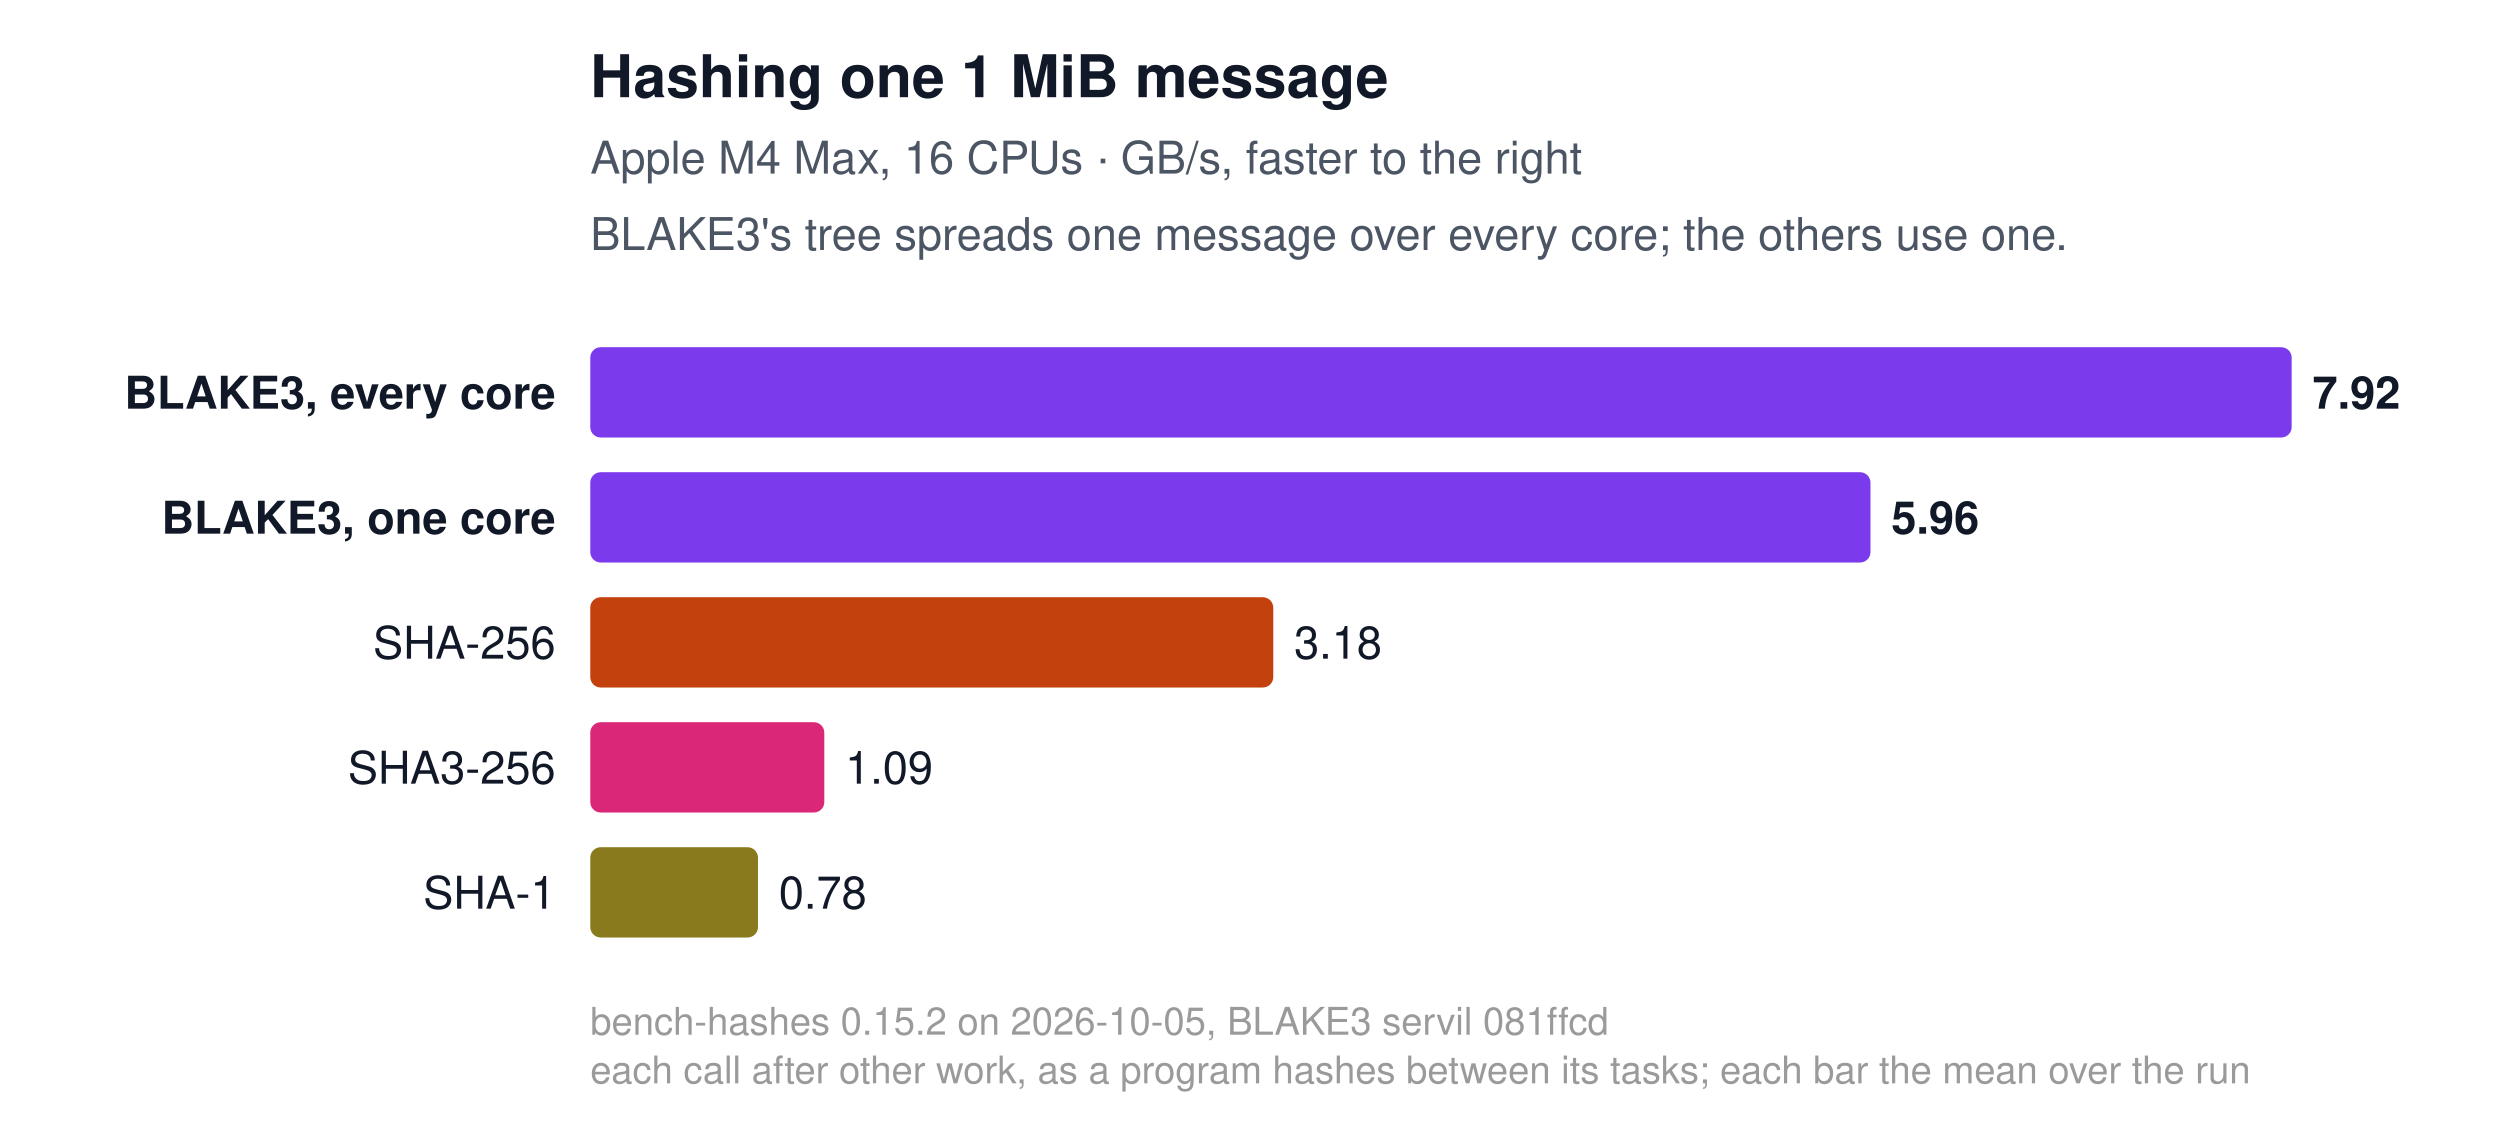
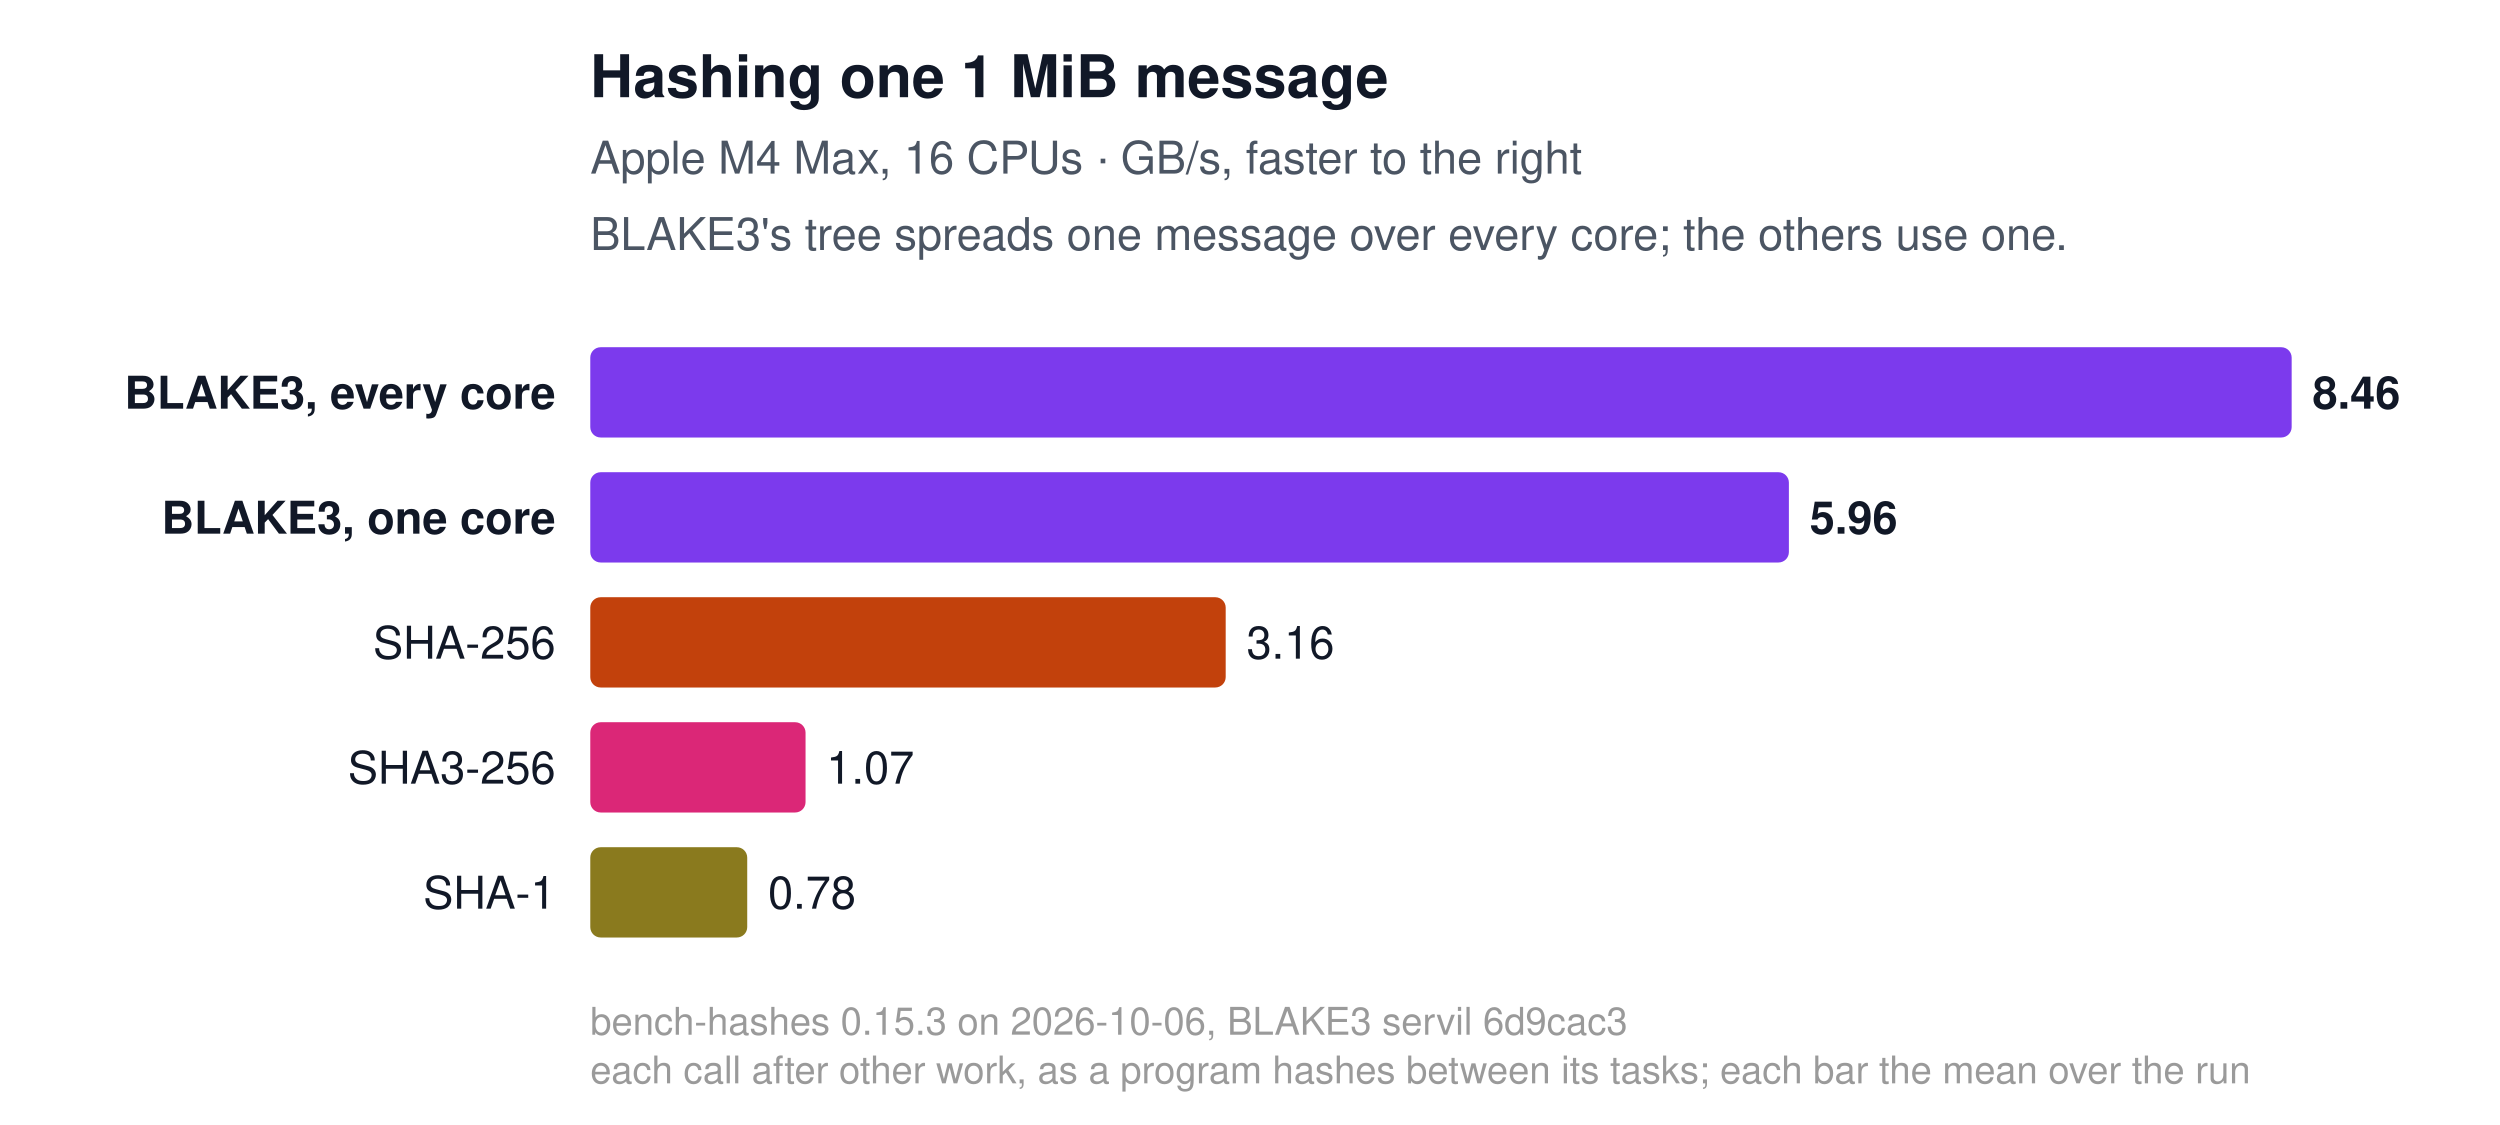
<svg xmlns="http://www.w3.org/2000/svg" width="720" height="324" viewBox="0 0 720 324" font-family="-apple-system, BlinkMacSystemFont, 'Segoe UI', Helvetica, Arial, sans-serif">
  <rect width="720" height="324" fill="#ffffff" />
  <text x="170" y="28" font-size="17" font-weight="600" fill="#111827">Hashing one 1 MiB message</text>
  <text x="170" y="50" font-size="13" fill="#4b5563">Apple M4 Max, 16 CPUs · GB/s, faster to the right</text>
  <text x="170" y="72" font-size="13" fill="#4b5563">BLAKE3's tree spreads one message over every core; the others use one.</text>
  <text x="160" y="117.7" font-size="13" fill="#111827" text-anchor="end" font-weight="600">BLAKE3, every core</text>
  <rect x="170" y="100" width="490.0" height="26" rx="3" fill="#7c3aed" />
-   <text x="666.0" y="117.7" font-size="13" fill="#111827" font-weight="600">7.92</text>
+   <text x="666.0" y="117.7" font-size="13" fill="#111827" font-weight="600">8.46</text>
  <text x="160" y="153.7" font-size="13" fill="#111827" text-anchor="end" font-weight="600">BLAKE3, one core</text>
-   <rect x="170" y="136" width="368.7" height="26" rx="3" fill="#7c3aed" />
-   <text x="544.7" y="153.7" font-size="13" fill="#111827" font-weight="600">5.96</text>
+   <rect x="170" y="136" width="345.2" height="26" rx="3" fill="#7c3aed" />
+   <text x="521.2" y="153.7" font-size="13" fill="#111827" font-weight="600">5.96</text>
  <text x="160" y="189.7" font-size="13" fill="#111827" text-anchor="end">SHA-256</text>
-   <rect x="170" y="172" width="196.7" height="26" rx="3" fill="#c2410c" />
-   <text x="372.7" y="189.7" font-size="13" fill="#111827">3.18</text>
+   <rect x="170" y="172" width="183.0" height="26" rx="3" fill="#c2410c" />
+   <text x="359.0" y="189.7" font-size="13" fill="#111827">3.16</text>
  <text x="160" y="225.7" font-size="13" fill="#111827" text-anchor="end">SHA3-256</text>
-   <rect x="170" y="208" width="67.4" height="26" rx="3" fill="#db2777" />
-   <text x="243.4" y="225.7" font-size="13" fill="#111827">1.09</text>
+   <rect x="170" y="208" width="62.0" height="26" rx="3" fill="#db2777" />
+   <text x="238.0" y="225.7" font-size="13" fill="#111827">1.07</text>
  <text x="160" y="261.7" font-size="13" fill="#111827" text-anchor="end">SHA-1</text>
-   <rect x="170" y="244" width="48.3" height="26" rx="3" fill="#8a7a1e" />
-   <text x="224.3" y="261.7" font-size="13" fill="#111827">0.78</text>
-   <text x="170" y="298.0" font-size="11" fill="#9a9a9a">bench-hashes 0.15.2 on 2026-10-05, BLAKE3 servil 081ffcd</text>
+   <rect x="170" y="244" width="45.2" height="26" rx="3" fill="#8a7a1e" />
+   <text x="221.2" y="261.7" font-size="13" fill="#111827">0.78</text>
+   <text x="170" y="298.0" font-size="11" fill="#9a9a9a">bench-hashes 0.15.3 on 2026-10-06, BLAKE3 servil 6d9cac3</text>
  <text x="170" y="312.0" font-size="11" fill="#9a9a9a">each call after other work, as a program hashes between its tasks; each bar the mean over the run</text>
</svg>
